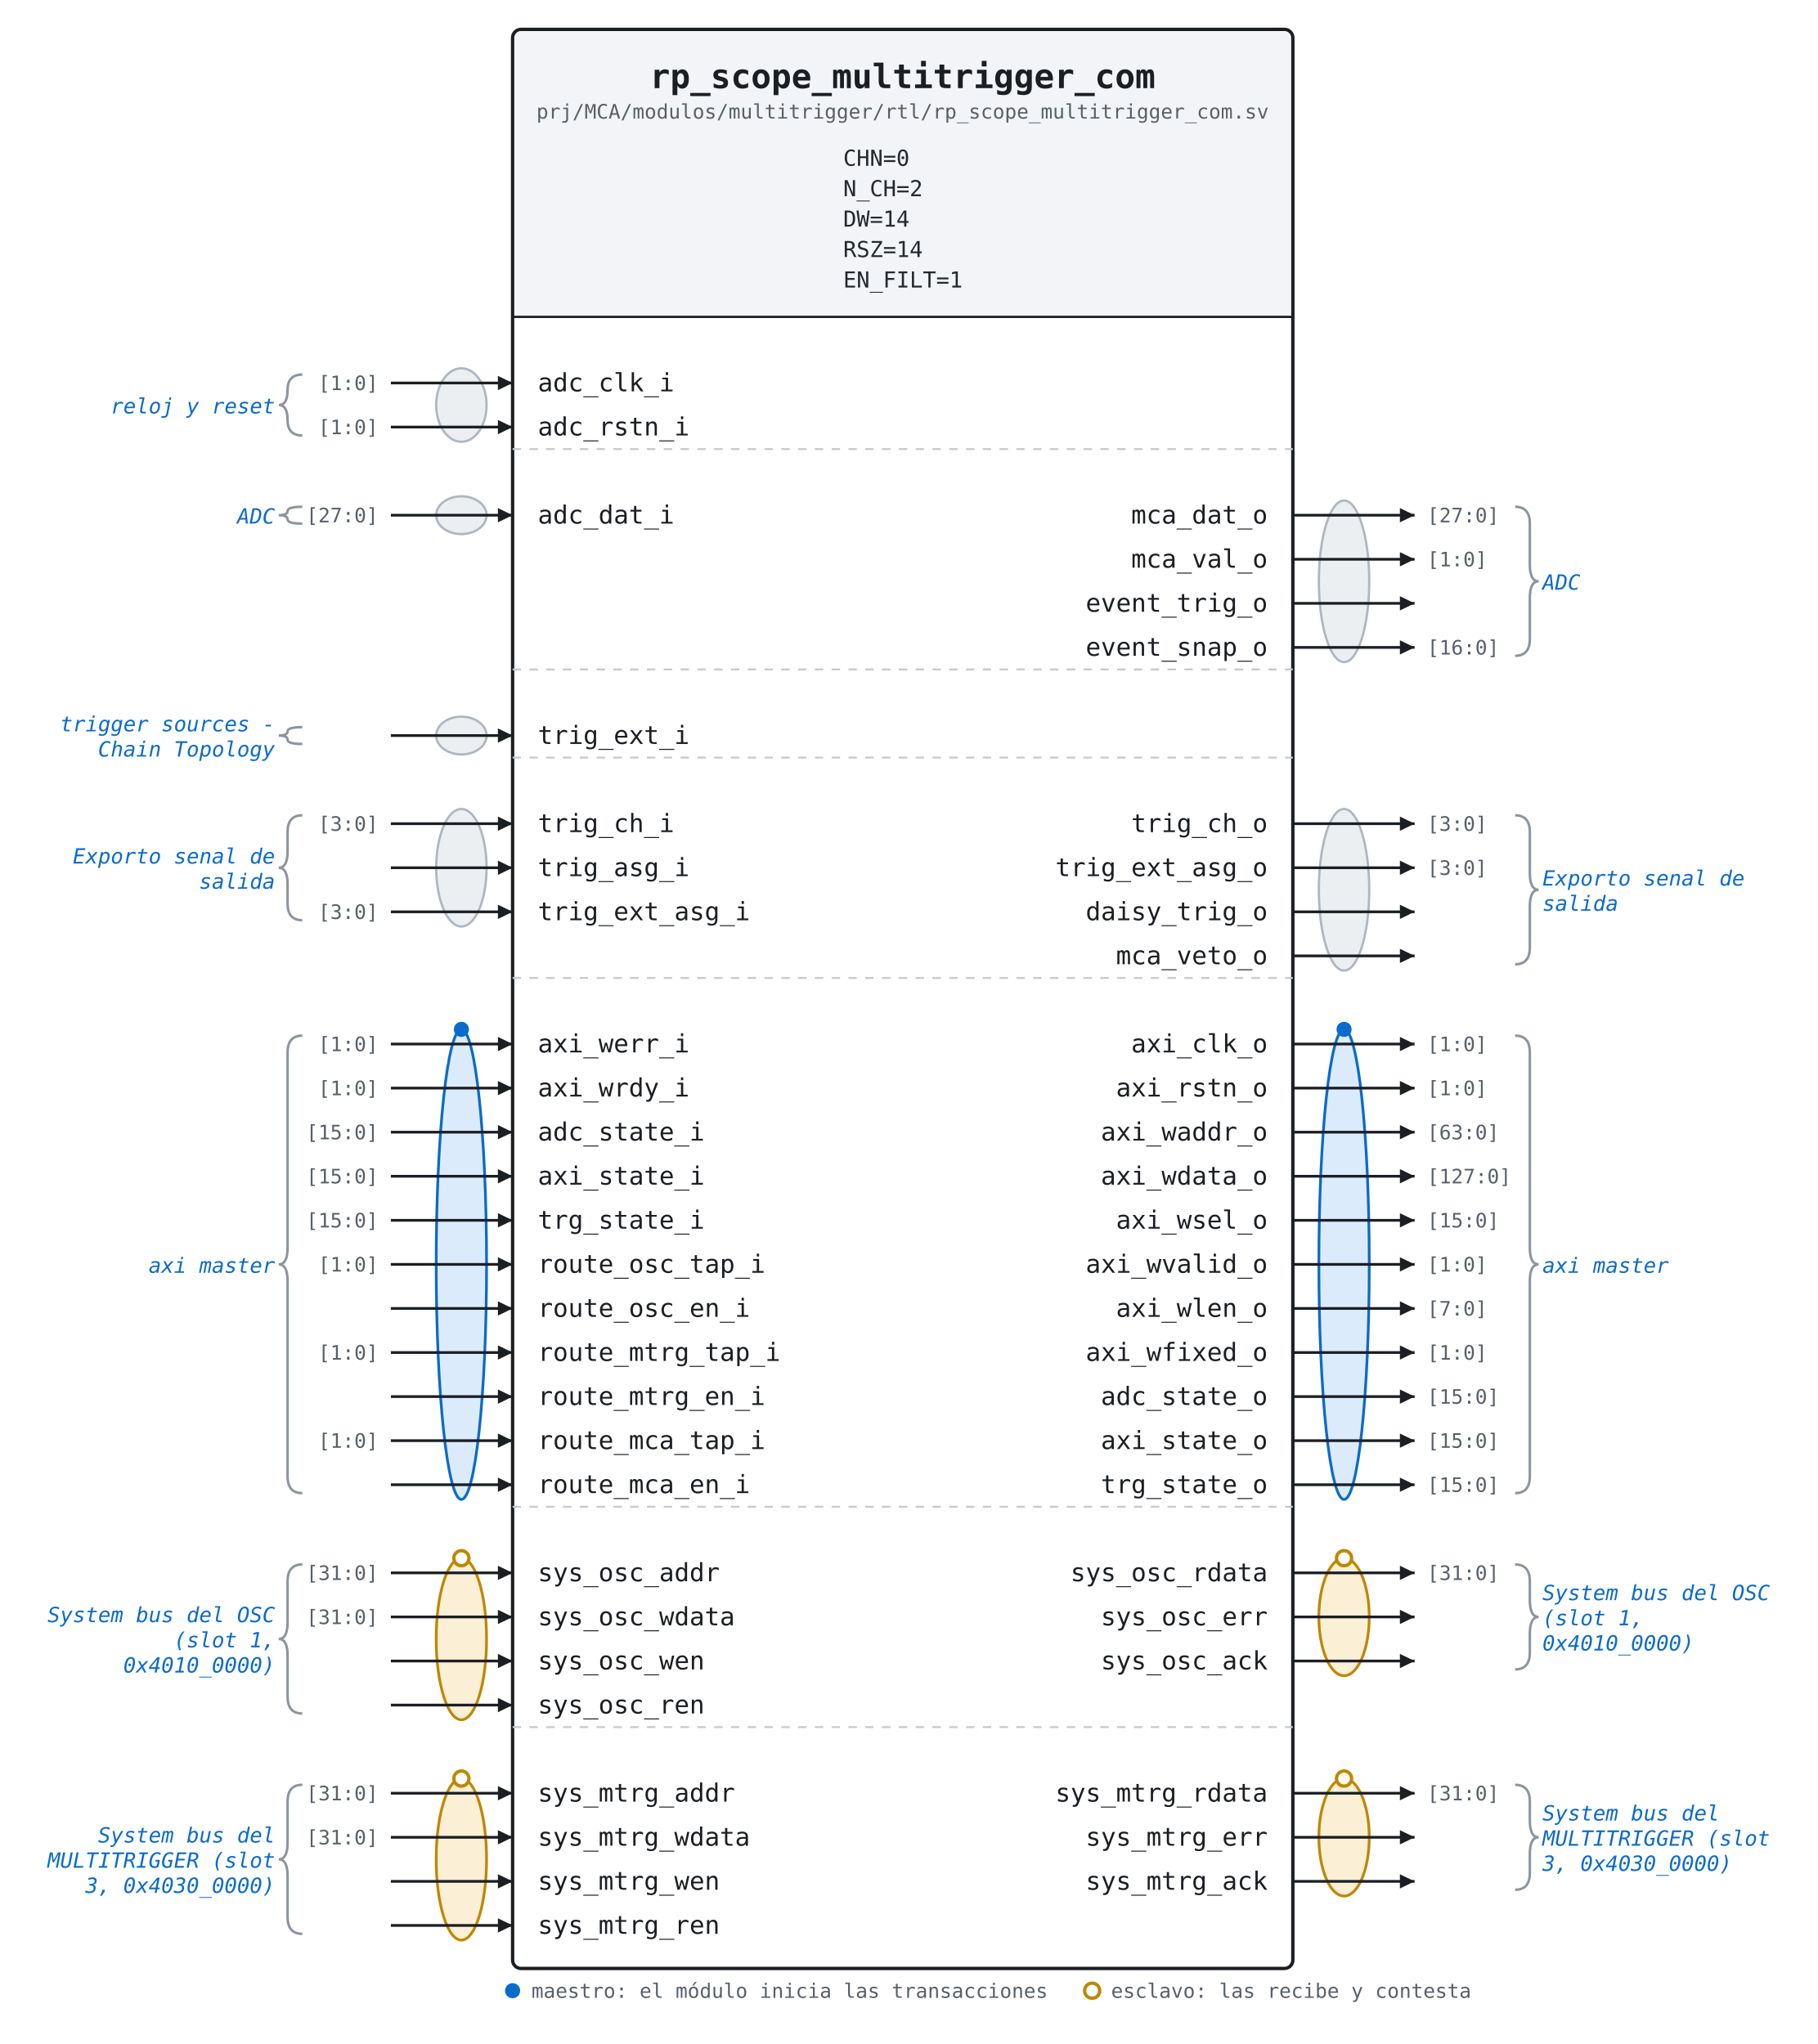
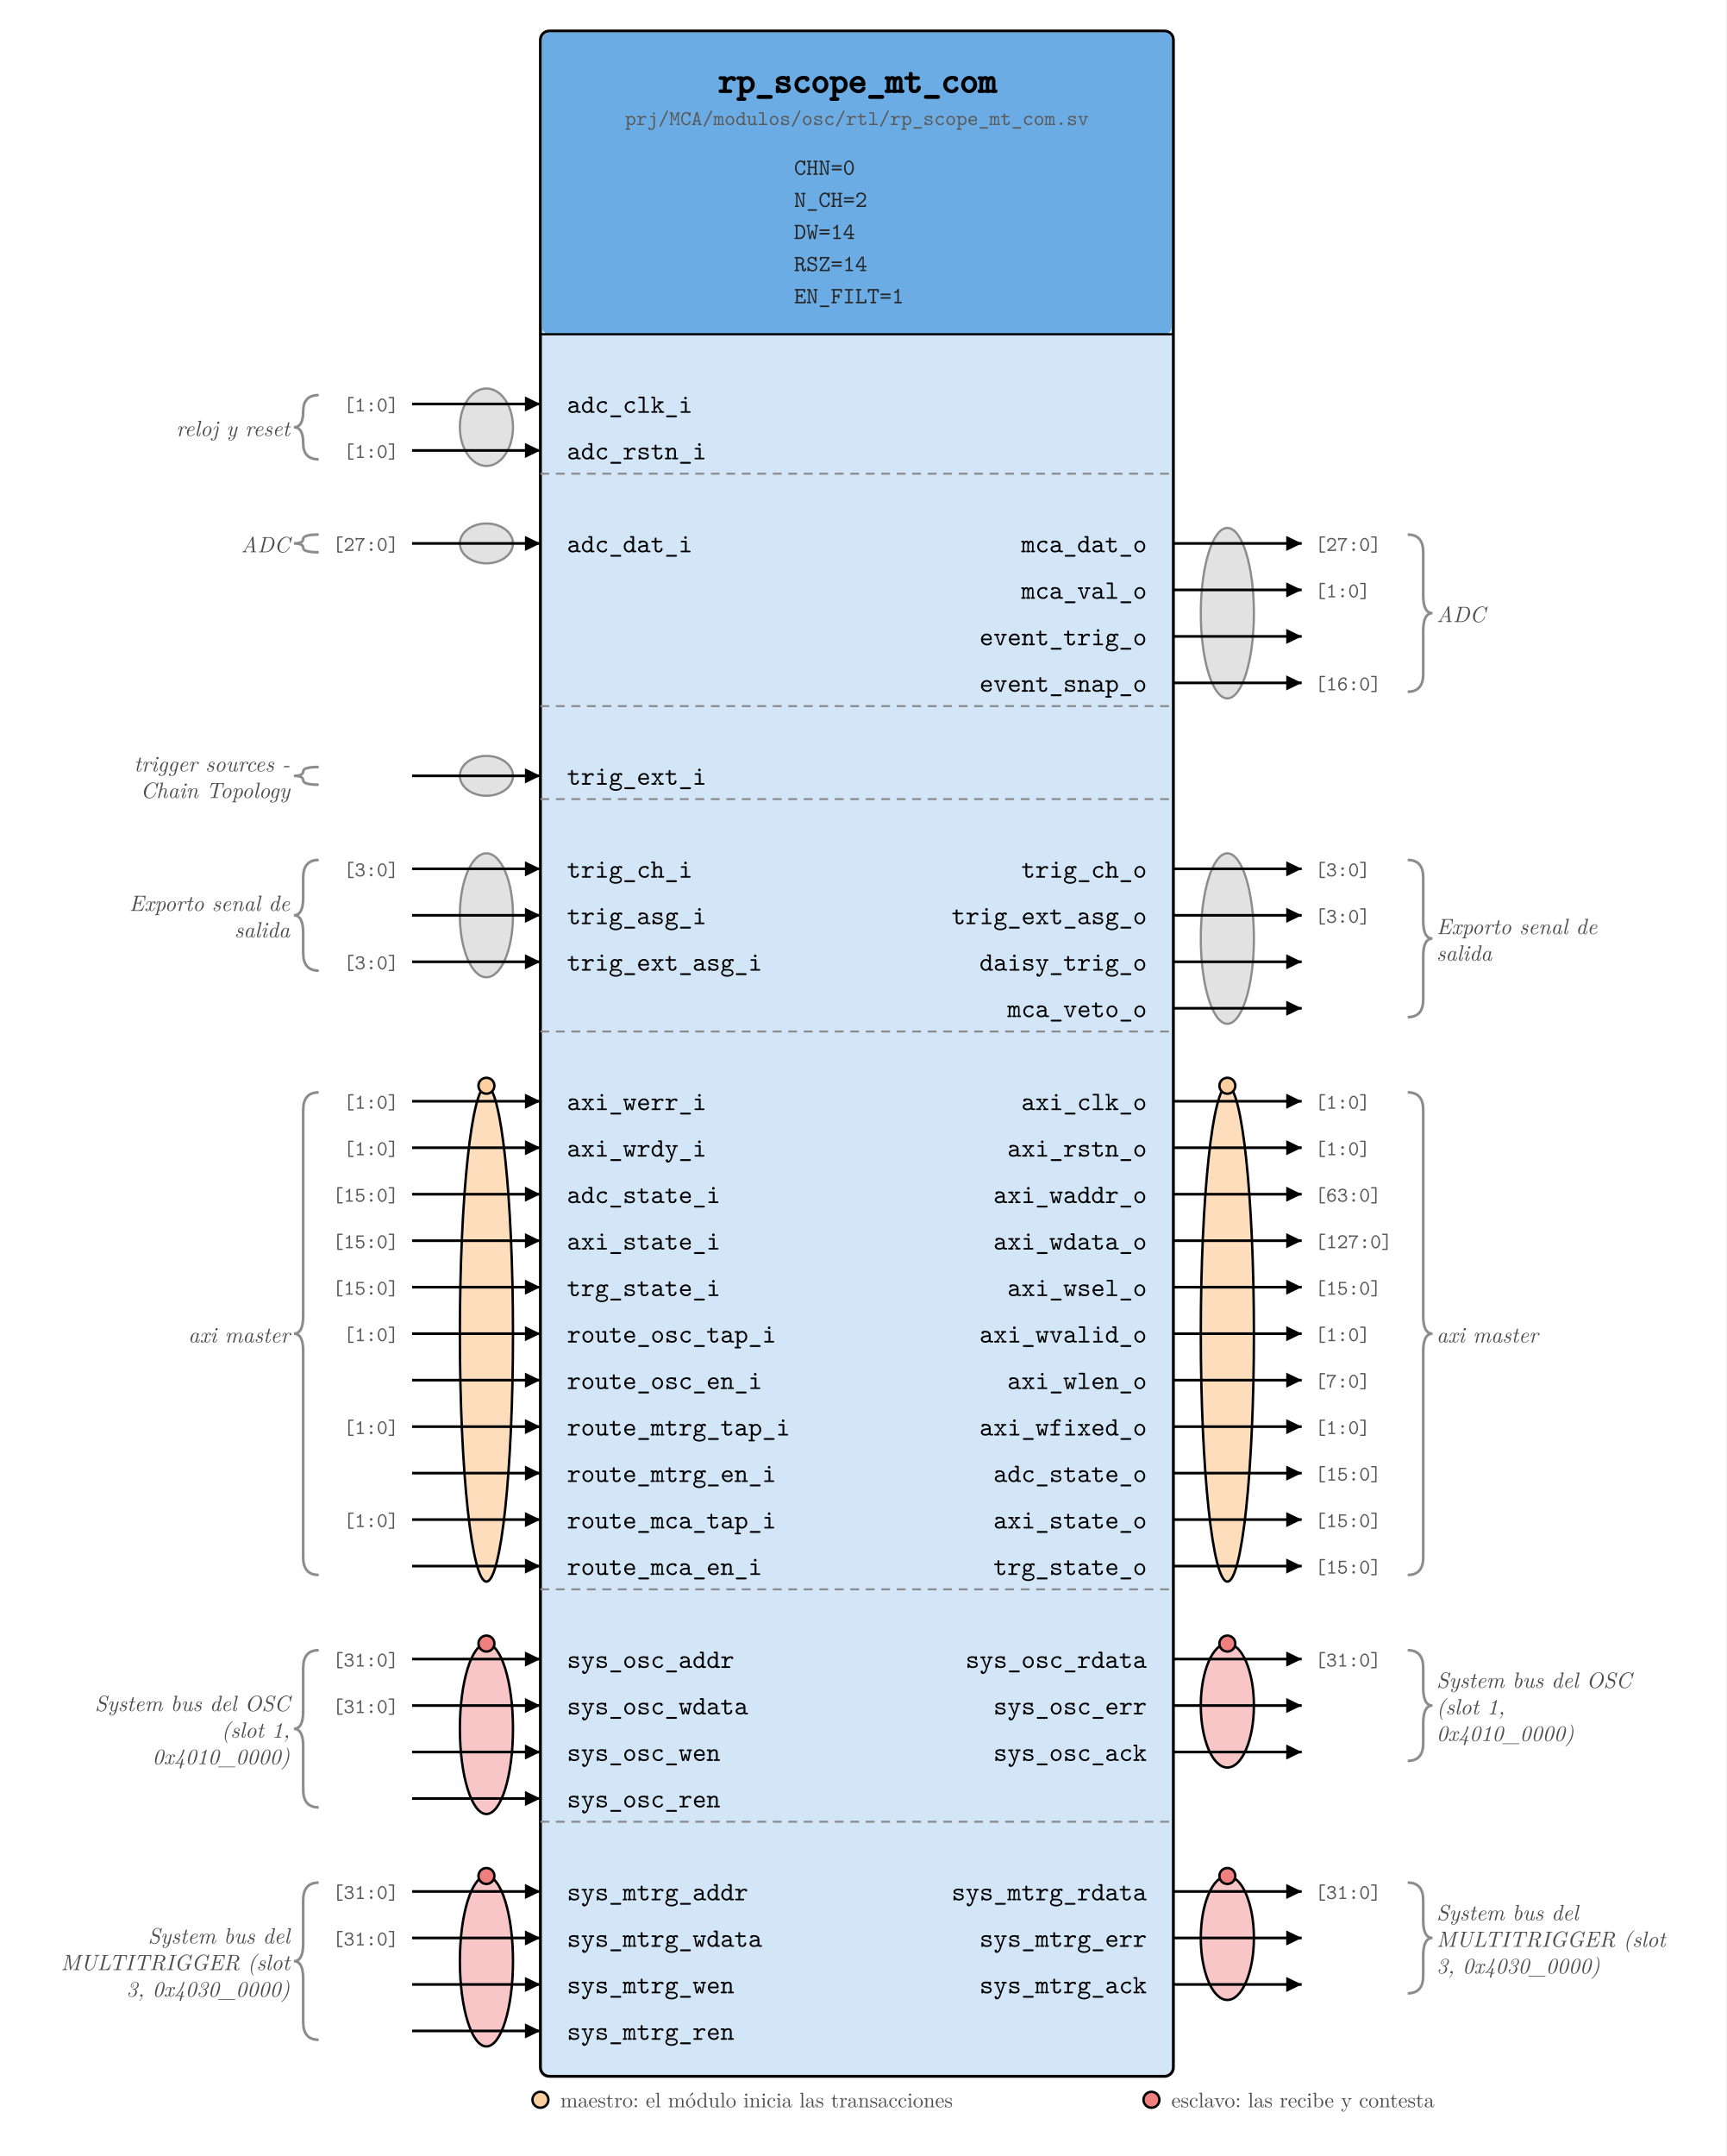
- <svg xmlns="http://www.w3.org/2000/svg" width="866" height="974" viewBox="0 0 866 974" font-family="ui-monospace,SFMono-Regular,Menlo,Consolas,monospace">
+ <svg xmlns="http://www.w3.org/2000/svg" width="780" height="974" viewBox="0 0 780 974" font-family="&quot;Latin Modern Mono&quot;,&quot;CMU Typewriter Text&quot;,ui-monospace,SFMono-Regular,Menlo,Consolas,monospace">
  <style>
-   .bg{fill:#ffffff}            .box{fill:#ffffff;stroke:#1b1f24;stroke-width:1.6}
-   .hdr{fill:#f2f4f7;stroke:none}
-   .rule{stroke:#1b1f24;stroke-width:1.1}
-   .sep{stroke:#c3cad1;stroke-width:0.9;stroke-dasharray:4 4}
-   .pin{stroke:#1b1f24;stroke-width:1.3;fill:none}
-   .arr{fill:#1b1f24;stroke:none}
-   .nm{fill:#1b1f24}            .wd{fill:#57606a}
-   .gp{fill:#0b6bcb;font-style:italic}
-   .ti{fill:#1b1f24;font-weight:700} .sb{fill:#57606a} .pr{fill:#24292f}
+   .bg{fill:#ffffff}            .box{stroke:#000000;stroke-width:1.3}
+   .hdr{stroke:none}
+   .rule{stroke:#000000;stroke-width:1.0}
+   .sep{stroke:#8c8c8c;stroke-width:0.9;stroke-dasharray:4 3}
+   .pin{stroke:#000000;stroke-width:1.2;fill:none}
+   .arr{fill:#000000;stroke:none}
+   .nm{fill:#000000}            .wd{fill:#595959}
+   .gp{fill:#4d4d4d;font-style:italic;font-family:"Latin Modern Roman","CMU Serif","Computer Modern Serif",Georgia,serif}
+   .ti{fill:#000000;font-weight:700} .sb{fill:#595959} .pr{fill:#262626}
+   .lg{fill:#4d4d4d;font-family:"Latin Modern Roman","CMU Serif","Computer Modern Serif",Georgia,serif}
  /* Tintes planos y no fill-opacity: hay renderers de SVG a PNG que ignoran la
     opacidad y dejan la elipse maciza, tapando los cables que abarca. */
-   .brc{fill:none;stroke:#8c959f;stroke-width:1.2}
-   .bus {fill:#eceff2;stroke:#aeb7c0;stroke-width:1.1}
-   .busm{fill:#dcebfb;stroke:#0b6bcb;stroke-width:1.3}
-   .buss{fill:#fbefd6;stroke:#bf8700;stroke-width:1.3}
-   .dotm{fill:#0b6bcb;stroke:none}
-   .dots{fill:#ffffff;stroke:#bf8700;stroke-width:1.6}
-   @media (prefers-color-scheme: dark){
-     .bg{fill:#0d1117}          .box{fill:#0d1117;stroke:#c9d1d9}
-     .hdr{fill:#161b22}         .rule{stroke:#c9d1d9}
-     .sep{stroke:#30363d}       .pin{stroke:#c9d1d9}
-     .arr{fill:#c9d1d9}         .nm{fill:#e6edf3} .wd{fill:#8b949e}
-     .gp{fill:#58a6ff}          .ti{fill:#e6edf3} .sb{fill:#8b949e} .pr{fill:#c9d1d9}
-     .brc{stroke:#6e7681}
-     .bus {fill:#21262d;stroke:#6e7681}
-     .busm{fill:#10243e;stroke:#58a6ff}
-     .buss{fill:#2b2008;stroke:#d29922}
-     .dotm{fill:#58a6ff}        .dots{fill:#0d1117;stroke:#d29922}
-   }
+   .brc{fill:none;stroke:#8c8c8c;stroke-width:1.2}
+   .bus {fill:#e2e2e2;stroke:#8c8c8c;stroke-width:1.0}
+   .busm{fill:#fdddbc;stroke:#000000;stroke-width:1.1}
+   .buss{fill:#f8c6c6;stroke:#000000;stroke-width:1.1}
+   .dotm{fill:#fccea0;stroke:#000000;stroke-width:1.1}
+   .dots{fill:#f08080;stroke:#000000;stroke-width:1.1}
</style>
-   <rect class="bg" x="0" y="0" width="866" height="974" />
-   <rect class="box" x="244.2" y="14.0" width="371.7" height="924.0" rx="4" />
-   <rect class="hdr" x="245.2" y="15.0" width="369.7" height="136.0" rx="3" />
-   <text class="ti" x="430.0" y="42.0" font-size="16" text-anchor="middle">rp_scope_multitrigger_com</text>
-   <text class="sb" x="430.0" y="56.5" font-size="9.5" text-anchor="middle">prj/MCA/modulos/multitrigger/rtl/rp_scope_multitrigger_com.sv</text>
-   <text class="pr" x="401.7" y="79.0" font-size="10.5">CHN=0</text>
-   <text class="pr" x="401.7" y="93.5" font-size="10.5">N_CH=2</text>
-   <text class="pr" x="401.7" y="108.0" font-size="10.5">DW=14</text>
-   <text class="pr" x="401.7" y="122.5" font-size="10.5">RSZ=14</text>
-   <text class="pr" x="401.7" y="137.0" font-size="10.5">EN_FILT=1</text>
-   <line class="rule" x1="244.2" y1="151.0" x2="615.9" y2="151.0" />
+   <rect class="bg" x="0" y="0" width="780" height="974" />
+   <rect class="box" x="244.2" y="14.0" width="286.0" height="924.0" rx="4" fill="#d3e6f7" />
+   <rect class="hdr" x="244.9" y="14.7" width="284.6" height="136.3" rx="3.5" fill="#6cace4" />
+   <text class="ti" x="387.2" y="42.0" font-size="16" text-anchor="middle">rp_scope_mt_com</text>
+   <text class="sb" x="387.2" y="56.5" font-size="9.5" text-anchor="middle">prj/MCA/modulos/osc/rtl/rp_scope_mt_com.sv</text>
+   <text class="pr" x="358.8" y="79.0" font-size="10.5">CHN=0</text>
+   <text class="pr" x="358.8" y="93.5" font-size="10.5">N_CH=2</text>
+   <text class="pr" x="358.8" y="108.0" font-size="10.5">DW=14</text>
+   <text class="pr" x="358.8" y="122.5" font-size="10.5">RSZ=14</text>
+   <text class="pr" x="358.8" y="137.0" font-size="10.5">EN_FILT=1</text>
+   <line class="rule" x1="244.2" y1="151.0" x2="530.2" y2="151.0" />
  <ellipse class="bus" cx="219.8" cy="193.0" rx="12.0" ry="17.5" />
  <path class="brc" d="M144.0,178.5 Q137.0,178.5 137.0,185.8 L137.0,185.8 Q137.0,193.0 132.8,193.0 Q137.0,193.0 137.0,200.2 L137.0,200.2 Q137.0,207.5 144.0,207.5" />
  <text class="gp" x="131.0" y="197.0" font-size="10" text-anchor="end">reloj y reset</text>
  <line class="pin" x1="186.2" y1="182.5" x2="244.2" y2="182.5" />
  <path class="arr" d="M237.2,179.1 L244.2,182.5 L237.2,185.9 Z" />
  <text class="wd" x="180.2" y="185.9" font-size="9.5" text-anchor="end">[1:0]</text>
  <text class="nm" x="256.2" y="186.5" font-size="12">adc_clk_i</text>
  <line class="pin" x1="186.2" y1="203.5" x2="244.2" y2="203.5" />
  <path class="arr" d="M237.2,200.1 L244.2,203.5 L237.2,206.9 Z" />
  <text class="wd" x="180.2" y="206.9" font-size="9.5" text-anchor="end">[1:0]</text>
  <text class="nm" x="256.2" y="207.5" font-size="12">adc_rstn_i</text>
-   <line class="sep" x1="244.2" y1="214.0" x2="615.9" y2="214.0" />
+   <line class="sep" x1="244.2" y1="214.0" x2="530.2" y2="214.0" />
  <ellipse class="bus" cx="219.8" cy="245.5" rx="12.0" ry="9.0" />
  <path class="brc" d="M144.0,241.5 Q137.0,241.5 137.0,243.5 L137.0,243.5 Q137.0,245.5 132.8,245.5 Q137.0,245.5 137.0,247.5 L137.0,247.5 Q137.0,249.5 144.0,249.5" />
  <text class="gp" x="131.0" y="249.5" font-size="10" text-anchor="end">ADC</text>
-   <ellipse class="bus" cx="640.3" cy="277.0" rx="12.0" ry="38.5" />
-   <path class="brc" d="M721.8,241.5 Q728.8,241.5 728.8,249.5 L728.8,269.0 Q728.8,277.0 733.0,277.0 Q728.8,277.0 728.8,285.0 L728.8,304.5 Q728.8,312.5 721.8,312.5" />
-   <text class="gp" x="734.8" y="281.0" font-size="10" text-anchor="start">ADC</text>
+   <ellipse class="bus" cx="554.6" cy="277.0" rx="12.0" ry="38.5" />
+   <path class="brc" d="M636.1,241.5 Q643.1,241.5 643.1,249.5 L643.1,269.0 Q643.1,277.0 647.3,277.0 Q643.1,277.0 643.1,285.0 L643.1,304.5 Q643.1,312.5 636.1,312.5" />
+   <text class="gp" x="649.1" y="281.0" font-size="10" text-anchor="start">ADC</text>
  <line class="pin" x1="186.2" y1="245.5" x2="244.2" y2="245.5" />
  <path class="arr" d="M237.2,242.1 L244.2,245.5 L237.2,248.9 Z" />
  <text class="wd" x="180.2" y="248.9" font-size="9.5" text-anchor="end">[27:0]</text>
  <text class="nm" x="256.2" y="249.5" font-size="12">adc_dat_i</text>
-   <line class="pin" x1="615.9" y1="245.5" x2="673.9" y2="245.5" />
-   <path class="arr" d="M666.9,242.1 L673.9,245.5 L666.9,248.9 Z" />
-   <text class="wd" x="679.9" y="248.9" font-size="9.5">[27:0]</text>
-   <text class="nm" x="603.9" y="249.5" font-size="12" text-anchor="end">mca_dat_o</text>
-   <line class="pin" x1="615.9" y1="266.5" x2="673.9" y2="266.5" />
-   <path class="arr" d="M666.9,263.1 L673.9,266.5 L666.9,269.9 Z" />
-   <text class="wd" x="679.9" y="269.9" font-size="9.5">[1:0]</text>
-   <text class="nm" x="603.9" y="270.5" font-size="12" text-anchor="end">mca_val_o</text>
-   <line class="pin" x1="615.9" y1="287.5" x2="673.9" y2="287.5" />
-   <path class="arr" d="M666.9,284.1 L673.9,287.5 L666.9,290.9 Z" />
-   <text class="nm" x="603.9" y="291.5" font-size="12" text-anchor="end">event_trig_o</text>
-   <line class="pin" x1="615.9" y1="308.5" x2="673.9" y2="308.5" />
-   <path class="arr" d="M666.9,305.1 L673.9,308.5 L666.9,311.9 Z" />
-   <text class="wd" x="679.9" y="311.9" font-size="9.5">[16:0]</text>
-   <text class="nm" x="603.9" y="312.5" font-size="12" text-anchor="end">event_snap_o</text>
-   <line class="sep" x1="244.2" y1="319.0" x2="615.9" y2="319.0" />
+   <line class="pin" x1="530.2" y1="245.5" x2="588.2" y2="245.5" />
+   <path class="arr" d="M581.2,242.1 L588.2,245.5 L581.2,248.9 Z" />
+   <text class="wd" x="594.2" y="248.9" font-size="9.5">[27:0]</text>
+   <text class="nm" x="518.2" y="249.5" font-size="12" text-anchor="end">mca_dat_o</text>
+   <line class="pin" x1="530.2" y1="266.5" x2="588.2" y2="266.5" />
+   <path class="arr" d="M581.2,263.1 L588.2,266.5 L581.2,269.9 Z" />
+   <text class="wd" x="594.2" y="269.9" font-size="9.5">[1:0]</text>
+   <text class="nm" x="518.2" y="270.5" font-size="12" text-anchor="end">mca_val_o</text>
+   <line class="pin" x1="530.2" y1="287.5" x2="588.2" y2="287.5" />
+   <path class="arr" d="M581.2,284.1 L588.2,287.5 L581.2,290.9 Z" />
+   <text class="nm" x="518.2" y="291.5" font-size="12" text-anchor="end">event_trig_o</text>
+   <line class="pin" x1="530.2" y1="308.5" x2="588.2" y2="308.5" />
+   <path class="arr" d="M581.2,305.1 L588.2,308.5 L581.2,311.9 Z" />
+   <text class="wd" x="594.2" y="311.9" font-size="9.5">[16:0]</text>
+   <text class="nm" x="518.2" y="312.5" font-size="12" text-anchor="end">event_snap_o</text>
+   <line class="sep" x1="244.2" y1="319.0" x2="530.2" y2="319.0" />
  <ellipse class="bus" cx="219.8" cy="350.5" rx="12.0" ry="9.0" />
  <path class="brc" d="M144.0,346.5 Q137.0,346.5 137.0,348.5 L137.0,348.5 Q137.0,350.5 132.8,350.5 Q137.0,350.5 137.0,352.5 L137.0,352.5 Q137.0,354.5 144.0,354.5" />
  <text class="gp" x="131.0" y="348.5" font-size="10" text-anchor="end">trigger sources -</text>
  <text class="gp" x="131.0" y="360.5" font-size="10" text-anchor="end">Chain Topology</text>
  <line class="pin" x1="186.2" y1="350.5" x2="244.2" y2="350.5" />
  <path class="arr" d="M237.2,347.1 L244.2,350.5 L237.2,353.9 Z" />
  <text class="nm" x="256.2" y="354.5" font-size="12">trig_ext_i</text>
-   <line class="sep" x1="244.2" y1="361.0" x2="615.9" y2="361.0" />
+   <line class="sep" x1="244.2" y1="361.0" x2="530.2" y2="361.0" />
  <ellipse class="bus" cx="219.8" cy="413.5" rx="12.0" ry="28.0" />
  <path class="brc" d="M144.0,388.5 Q137.0,388.5 137.0,396.5 L137.0,405.5 Q137.0,413.5 132.8,413.5 Q137.0,413.5 137.0,421.5 L137.0,430.5 Q137.0,438.5 144.0,438.5" />
  <text class="gp" x="131.0" y="411.5" font-size="10" text-anchor="end">Exporto senal de</text>
  <text class="gp" x="131.0" y="423.5" font-size="10" text-anchor="end">salida</text>
-   <ellipse class="bus" cx="640.3" cy="424.0" rx="12.0" ry="38.5" />
-   <path class="brc" d="M721.8,388.5 Q728.8,388.5 728.8,396.5 L728.8,416.0 Q728.8,424.0 733.0,424.0 Q728.8,424.0 728.8,432.0 L728.8,451.5 Q728.8,459.5 721.8,459.5" />
-   <text class="gp" x="734.8" y="422.0" font-size="10" text-anchor="start">Exporto senal de</text>
-   <text class="gp" x="734.8" y="434.0" font-size="10" text-anchor="start">salida</text>
+   <ellipse class="bus" cx="554.6" cy="424.0" rx="12.0" ry="38.5" />
+   <path class="brc" d="M636.1,388.5 Q643.1,388.5 643.1,396.5 L643.1,416.0 Q643.1,424.0 647.3,424.0 Q643.1,424.0 643.1,432.0 L643.1,451.5 Q643.1,459.5 636.1,459.5" />
+   <text class="gp" x="649.1" y="422.0" font-size="10" text-anchor="start">Exporto senal de</text>
+   <text class="gp" x="649.1" y="434.0" font-size="10" text-anchor="start">salida</text>
  <line class="pin" x1="186.2" y1="392.5" x2="244.2" y2="392.5" />
  <path class="arr" d="M237.2,389.1 L244.2,392.5 L237.2,395.9 Z" />
  <text class="wd" x="180.2" y="395.9" font-size="9.5" text-anchor="end">[3:0]</text>
  <text class="nm" x="256.2" y="396.5" font-size="12">trig_ch_i</text>
  <line class="pin" x1="186.2" y1="413.5" x2="244.2" y2="413.5" />
  <path class="arr" d="M237.2,410.1 L244.2,413.5 L237.2,416.9 Z" />
  <text class="nm" x="256.2" y="417.5" font-size="12">trig_asg_i</text>
  <line class="pin" x1="186.2" y1="434.5" x2="244.2" y2="434.5" />
  <path class="arr" d="M237.2,431.1 L244.2,434.5 L237.2,437.9 Z" />
  <text class="wd" x="180.2" y="437.9" font-size="9.5" text-anchor="end">[3:0]</text>
  <text class="nm" x="256.2" y="438.5" font-size="12">trig_ext_asg_i</text>
-   <line class="pin" x1="615.9" y1="392.5" x2="673.9" y2="392.5" />
-   <path class="arr" d="M666.9,389.1 L673.9,392.5 L666.9,395.9 Z" />
-   <text class="wd" x="679.9" y="395.9" font-size="9.5">[3:0]</text>
-   <text class="nm" x="603.9" y="396.5" font-size="12" text-anchor="end">trig_ch_o</text>
-   <line class="pin" x1="615.9" y1="413.5" x2="673.9" y2="413.5" />
-   <path class="arr" d="M666.9,410.1 L673.9,413.5 L666.9,416.9 Z" />
-   <text class="wd" x="679.9" y="416.9" font-size="9.5">[3:0]</text>
-   <text class="nm" x="603.9" y="417.5" font-size="12" text-anchor="end">trig_ext_asg_o</text>
-   <line class="pin" x1="615.9" y1="434.5" x2="673.9" y2="434.5" />
-   <path class="arr" d="M666.9,431.1 L673.9,434.5 L666.9,437.9 Z" />
-   <text class="nm" x="603.9" y="438.5" font-size="12" text-anchor="end">daisy_trig_o</text>
-   <line class="pin" x1="615.9" y1="455.5" x2="673.9" y2="455.5" />
-   <path class="arr" d="M666.9,452.1 L673.9,455.5 L666.9,458.9 Z" />
-   <text class="nm" x="603.9" y="459.5" font-size="12" text-anchor="end">mca_veto_o</text>
-   <line class="sep" x1="244.2" y1="466.0" x2="615.9" y2="466.0" />
+   <line class="pin" x1="530.2" y1="392.5" x2="588.2" y2="392.5" />
+   <path class="arr" d="M581.2,389.1 L588.2,392.5 L581.2,395.9 Z" />
+   <text class="wd" x="594.2" y="395.9" font-size="9.5">[3:0]</text>
+   <text class="nm" x="518.2" y="396.5" font-size="12" text-anchor="end">trig_ch_o</text>
+   <line class="pin" x1="530.2" y1="413.5" x2="588.2" y2="413.5" />
+   <path class="arr" d="M581.2,410.1 L588.2,413.5 L581.2,416.9 Z" />
+   <text class="wd" x="594.2" y="416.9" font-size="9.5">[3:0]</text>
+   <text class="nm" x="518.2" y="417.5" font-size="12" text-anchor="end">trig_ext_asg_o</text>
+   <line class="pin" x1="530.2" y1="434.5" x2="588.2" y2="434.5" />
+   <path class="arr" d="M581.2,431.1 L588.2,434.5 L581.2,437.9 Z" />
+   <text class="nm" x="518.2" y="438.5" font-size="12" text-anchor="end">daisy_trig_o</text>
+   <line class="pin" x1="530.2" y1="455.5" x2="588.2" y2="455.5" />
+   <path class="arr" d="M581.2,452.1 L588.2,455.5 L581.2,458.9 Z" />
+   <text class="nm" x="518.2" y="459.5" font-size="12" text-anchor="end">mca_veto_o</text>
+   <line class="sep" x1="244.2" y1="466.0" x2="530.2" y2="466.0" />
  <ellipse class="busm" cx="219.8" cy="602.5" rx="12.0" ry="112.0" />
  <circle class="dotm" cx="219.8" cy="490.5" r="3.6" />
  <path class="brc" d="M144.0,493.5 Q137.0,493.5 137.0,501.5 L137.0,594.5 Q137.0,602.5 132.8,602.5 Q137.0,602.5 137.0,610.5 L137.0,703.5 Q137.0,711.5 144.0,711.5" />
  <text class="gp" x="131.0" y="606.5" font-size="10" text-anchor="end">axi master</text>
-   <ellipse class="busm" cx="640.3" cy="602.5" rx="12.0" ry="112.0" />
-   <circle class="dotm" cx="640.3" cy="490.5" r="3.6" />
-   <path class="brc" d="M721.8,493.5 Q728.8,493.5 728.8,501.5 L728.8,594.5 Q728.8,602.5 733.0,602.5 Q728.8,602.5 728.8,610.5 L728.8,703.5 Q728.8,711.5 721.8,711.5" />
-   <text class="gp" x="734.8" y="606.5" font-size="10" text-anchor="start">axi master</text>
+   <ellipse class="busm" cx="554.6" cy="602.5" rx="12.0" ry="112.0" />
+   <circle class="dotm" cx="554.6" cy="490.5" r="3.6" />
+   <path class="brc" d="M636.1,493.5 Q643.1,493.5 643.1,501.5 L643.1,594.5 Q643.1,602.5 647.3,602.5 Q643.1,602.5 643.1,610.5 L643.1,703.5 Q643.1,711.5 636.1,711.5" />
+   <text class="gp" x="649.1" y="606.5" font-size="10" text-anchor="start">axi master</text>
  <line class="pin" x1="186.2" y1="497.5" x2="244.2" y2="497.5" />
  <path class="arr" d="M237.2,494.1 L244.2,497.5 L237.2,500.9 Z" />
  <text class="wd" x="180.2" y="500.9" font-size="9.5" text-anchor="end">[1:0]</text>
  <text class="nm" x="256.2" y="501.5" font-size="12">axi_werr_i</text>
  <line class="pin" x1="186.2" y1="518.5" x2="244.2" y2="518.5" />
  <path class="arr" d="M237.2,515.1 L244.2,518.5 L237.2,521.9 Z" />
  <text class="wd" x="180.2" y="521.9" font-size="9.5" text-anchor="end">[1:0]</text>
  <text class="nm" x="256.2" y="522.5" font-size="12">axi_wrdy_i</text>
  <line class="pin" x1="186.2" y1="539.5" x2="244.2" y2="539.5" />
  <path class="arr" d="M237.2,536.1 L244.2,539.5 L237.2,542.9 Z" />
  <text class="wd" x="180.2" y="542.9" font-size="9.5" text-anchor="end">[15:0]</text>
  <text class="nm" x="256.2" y="543.5" font-size="12">adc_state_i</text>
  <line class="pin" x1="186.2" y1="560.5" x2="244.2" y2="560.5" />
  <path class="arr" d="M237.2,557.1 L244.2,560.5 L237.2,563.9 Z" />
  <text class="wd" x="180.2" y="563.9" font-size="9.5" text-anchor="end">[15:0]</text>
  <text class="nm" x="256.2" y="564.5" font-size="12">axi_state_i</text>
  <line class="pin" x1="186.2" y1="581.5" x2="244.2" y2="581.5" />
  <path class="arr" d="M237.2,578.1 L244.2,581.5 L237.2,584.9 Z" />
  <text class="wd" x="180.2" y="584.9" font-size="9.5" text-anchor="end">[15:0]</text>
  <text class="nm" x="256.2" y="585.5" font-size="12">trg_state_i</text>
  <line class="pin" x1="186.2" y1="602.5" x2="244.2" y2="602.5" />
  <path class="arr" d="M237.2,599.1 L244.2,602.5 L237.2,605.9 Z" />
  <text class="wd" x="180.2" y="605.9" font-size="9.5" text-anchor="end">[1:0]</text>
  <text class="nm" x="256.2" y="606.5" font-size="12">route_osc_tap_i</text>
  <line class="pin" x1="186.2" y1="623.5" x2="244.2" y2="623.5" />
  <path class="arr" d="M237.2,620.1 L244.2,623.5 L237.2,626.9 Z" />
  <text class="nm" x="256.2" y="627.5" font-size="12">route_osc_en_i</text>
  <line class="pin" x1="186.2" y1="644.5" x2="244.2" y2="644.5" />
  <path class="arr" d="M237.2,641.1 L244.2,644.5 L237.2,647.9 Z" />
  <text class="wd" x="180.2" y="647.9" font-size="9.5" text-anchor="end">[1:0]</text>
  <text class="nm" x="256.2" y="648.5" font-size="12">route_mtrg_tap_i</text>
  <line class="pin" x1="186.2" y1="665.5" x2="244.2" y2="665.5" />
  <path class="arr" d="M237.2,662.1 L244.2,665.5 L237.2,668.9 Z" />
  <text class="nm" x="256.2" y="669.5" font-size="12">route_mtrg_en_i</text>
  <line class="pin" x1="186.2" y1="686.5" x2="244.2" y2="686.5" />
  <path class="arr" d="M237.2,683.1 L244.2,686.5 L237.2,689.9 Z" />
  <text class="wd" x="180.2" y="689.9" font-size="9.5" text-anchor="end">[1:0]</text>
  <text class="nm" x="256.2" y="690.5" font-size="12">route_mca_tap_i</text>
  <line class="pin" x1="186.2" y1="707.5" x2="244.2" y2="707.5" />
  <path class="arr" d="M237.2,704.1 L244.2,707.5 L237.2,710.9 Z" />
  <text class="nm" x="256.2" y="711.5" font-size="12">route_mca_en_i</text>
-   <line class="pin" x1="615.9" y1="497.5" x2="673.9" y2="497.5" />
-   <path class="arr" d="M666.9,494.1 L673.9,497.5 L666.9,500.9 Z" />
-   <text class="wd" x="679.9" y="500.9" font-size="9.5">[1:0]</text>
-   <text class="nm" x="603.9" y="501.5" font-size="12" text-anchor="end">axi_clk_o</text>
-   <line class="pin" x1="615.9" y1="518.5" x2="673.9" y2="518.5" />
-   <path class="arr" d="M666.9,515.1 L673.9,518.5 L666.9,521.9 Z" />
-   <text class="wd" x="679.9" y="521.9" font-size="9.5">[1:0]</text>
-   <text class="nm" x="603.9" y="522.5" font-size="12" text-anchor="end">axi_rstn_o</text>
-   <line class="pin" x1="615.9" y1="539.5" x2="673.9" y2="539.5" />
-   <path class="arr" d="M666.9,536.1 L673.9,539.5 L666.9,542.9 Z" />
-   <text class="wd" x="679.9" y="542.9" font-size="9.5">[63:0]</text>
-   <text class="nm" x="603.9" y="543.5" font-size="12" text-anchor="end">axi_waddr_o</text>
-   <line class="pin" x1="615.9" y1="560.5" x2="673.9" y2="560.5" />
-   <path class="arr" d="M666.9,557.1 L673.9,560.5 L666.9,563.9 Z" />
-   <text class="wd" x="679.9" y="563.9" font-size="9.5">[127:0]</text>
-   <text class="nm" x="603.9" y="564.5" font-size="12" text-anchor="end">axi_wdata_o</text>
-   <line class="pin" x1="615.9" y1="581.5" x2="673.9" y2="581.5" />
-   <path class="arr" d="M666.9,578.1 L673.9,581.5 L666.9,584.9 Z" />
-   <text class="wd" x="679.9" y="584.9" font-size="9.5">[15:0]</text>
-   <text class="nm" x="603.9" y="585.5" font-size="12" text-anchor="end">axi_wsel_o</text>
-   <line class="pin" x1="615.9" y1="602.5" x2="673.9" y2="602.5" />
-   <path class="arr" d="M666.9,599.1 L673.9,602.5 L666.9,605.9 Z" />
-   <text class="wd" x="679.9" y="605.9" font-size="9.5">[1:0]</text>
-   <text class="nm" x="603.9" y="606.5" font-size="12" text-anchor="end">axi_wvalid_o</text>
-   <line class="pin" x1="615.9" y1="623.5" x2="673.9" y2="623.5" />
-   <path class="arr" d="M666.9,620.1 L673.9,623.5 L666.9,626.9 Z" />
-   <text class="wd" x="679.9" y="626.9" font-size="9.5">[7:0]</text>
-   <text class="nm" x="603.9" y="627.5" font-size="12" text-anchor="end">axi_wlen_o</text>
-   <line class="pin" x1="615.9" y1="644.5" x2="673.9" y2="644.5" />
-   <path class="arr" d="M666.9,641.1 L673.9,644.5 L666.9,647.9 Z" />
-   <text class="wd" x="679.9" y="647.9" font-size="9.5">[1:0]</text>
-   <text class="nm" x="603.9" y="648.5" font-size="12" text-anchor="end">axi_wfixed_o</text>
-   <line class="pin" x1="615.9" y1="665.5" x2="673.9" y2="665.5" />
-   <path class="arr" d="M666.9,662.1 L673.9,665.5 L666.9,668.9 Z" />
-   <text class="wd" x="679.9" y="668.9" font-size="9.5">[15:0]</text>
-   <text class="nm" x="603.9" y="669.5" font-size="12" text-anchor="end">adc_state_o</text>
-   <line class="pin" x1="615.9" y1="686.5" x2="673.9" y2="686.5" />
-   <path class="arr" d="M666.9,683.1 L673.9,686.5 L666.9,689.9 Z" />
-   <text class="wd" x="679.9" y="689.9" font-size="9.5">[15:0]</text>
-   <text class="nm" x="603.9" y="690.5" font-size="12" text-anchor="end">axi_state_o</text>
-   <line class="pin" x1="615.9" y1="707.5" x2="673.9" y2="707.5" />
-   <path class="arr" d="M666.9,704.1 L673.9,707.5 L666.9,710.9 Z" />
-   <text class="wd" x="679.9" y="710.9" font-size="9.5">[15:0]</text>
-   <text class="nm" x="603.9" y="711.5" font-size="12" text-anchor="end">trg_state_o</text>
-   <line class="sep" x1="244.2" y1="718.0" x2="615.9" y2="718.0" />
+   <line class="pin" x1="530.2" y1="497.5" x2="588.2" y2="497.5" />
+   <path class="arr" d="M581.2,494.1 L588.2,497.5 L581.2,500.9 Z" />
+   <text class="wd" x="594.2" y="500.9" font-size="9.5">[1:0]</text>
+   <text class="nm" x="518.2" y="501.5" font-size="12" text-anchor="end">axi_clk_o</text>
+   <line class="pin" x1="530.2" y1="518.5" x2="588.2" y2="518.5" />
+   <path class="arr" d="M581.2,515.1 L588.2,518.5 L581.2,521.9 Z" />
+   <text class="wd" x="594.2" y="521.9" font-size="9.5">[1:0]</text>
+   <text class="nm" x="518.2" y="522.5" font-size="12" text-anchor="end">axi_rstn_o</text>
+   <line class="pin" x1="530.2" y1="539.5" x2="588.2" y2="539.5" />
+   <path class="arr" d="M581.2,536.1 L588.2,539.5 L581.2,542.9 Z" />
+   <text class="wd" x="594.2" y="542.9" font-size="9.5">[63:0]</text>
+   <text class="nm" x="518.2" y="543.5" font-size="12" text-anchor="end">axi_waddr_o</text>
+   <line class="pin" x1="530.2" y1="560.5" x2="588.2" y2="560.5" />
+   <path class="arr" d="M581.2,557.1 L588.2,560.5 L581.2,563.9 Z" />
+   <text class="wd" x="594.2" y="563.9" font-size="9.5">[127:0]</text>
+   <text class="nm" x="518.2" y="564.5" font-size="12" text-anchor="end">axi_wdata_o</text>
+   <line class="pin" x1="530.2" y1="581.5" x2="588.2" y2="581.5" />
+   <path class="arr" d="M581.2,578.1 L588.2,581.5 L581.2,584.9 Z" />
+   <text class="wd" x="594.2" y="584.9" font-size="9.5">[15:0]</text>
+   <text class="nm" x="518.2" y="585.5" font-size="12" text-anchor="end">axi_wsel_o</text>
+   <line class="pin" x1="530.2" y1="602.5" x2="588.2" y2="602.5" />
+   <path class="arr" d="M581.2,599.1 L588.2,602.5 L581.2,605.9 Z" />
+   <text class="wd" x="594.2" y="605.9" font-size="9.5">[1:0]</text>
+   <text class="nm" x="518.2" y="606.5" font-size="12" text-anchor="end">axi_wvalid_o</text>
+   <line class="pin" x1="530.2" y1="623.5" x2="588.2" y2="623.5" />
+   <path class="arr" d="M581.2,620.1 L588.2,623.5 L581.2,626.9 Z" />
+   <text class="wd" x="594.2" y="626.9" font-size="9.5">[7:0]</text>
+   <text class="nm" x="518.2" y="627.5" font-size="12" text-anchor="end">axi_wlen_o</text>
+   <line class="pin" x1="530.2" y1="644.5" x2="588.2" y2="644.5" />
+   <path class="arr" d="M581.2,641.1 L588.2,644.5 L581.2,647.9 Z" />
+   <text class="wd" x="594.2" y="647.9" font-size="9.5">[1:0]</text>
+   <text class="nm" x="518.2" y="648.5" font-size="12" text-anchor="end">axi_wfixed_o</text>
+   <line class="pin" x1="530.2" y1="665.5" x2="588.2" y2="665.5" />
+   <path class="arr" d="M581.2,662.1 L588.2,665.5 L581.2,668.9 Z" />
+   <text class="wd" x="594.2" y="668.9" font-size="9.5">[15:0]</text>
+   <text class="nm" x="518.2" y="669.5" font-size="12" text-anchor="end">adc_state_o</text>
+   <line class="pin" x1="530.2" y1="686.5" x2="588.2" y2="686.5" />
+   <path class="arr" d="M581.2,683.1 L588.2,686.5 L581.2,689.9 Z" />
+   <text class="wd" x="594.2" y="689.9" font-size="9.5">[15:0]</text>
+   <text class="nm" x="518.2" y="690.5" font-size="12" text-anchor="end">axi_state_o</text>
+   <line class="pin" x1="530.2" y1="707.5" x2="588.2" y2="707.5" />
+   <path class="arr" d="M581.2,704.1 L588.2,707.5 L581.2,710.9 Z" />
+   <text class="wd" x="594.2" y="710.9" font-size="9.5">[15:0]</text>
+   <text class="nm" x="518.2" y="711.5" font-size="12" text-anchor="end">trg_state_o</text>
+   <line class="sep" x1="244.2" y1="718.0" x2="530.2" y2="718.0" />
  <ellipse class="buss" cx="219.8" cy="781.0" rx="12.0" ry="38.5" />
  <circle class="dots" cx="219.8" cy="742.5" r="3.6" />
  <path class="brc" d="M144.0,745.5 Q137.0,745.5 137.0,753.5 L137.0,773.0 Q137.0,781.0 132.8,781.0 Q137.0,781.0 137.0,789.0 L137.0,808.5 Q137.0,816.5 144.0,816.5" />
  <text class="gp" x="131.0" y="773.0" font-size="10" text-anchor="end">System bus del OSC</text>
  <text class="gp" x="131.0" y="785.0" font-size="10" text-anchor="end">(slot 1,</text>
  <text class="gp" x="131.0" y="797.0" font-size="10" text-anchor="end">0x4010_0000)</text>
-   <ellipse class="buss" cx="640.3" cy="770.5" rx="12.0" ry="28.0" />
-   <circle class="dots" cx="640.3" cy="742.5" r="3.6" />
-   <path class="brc" d="M721.8,745.5 Q728.8,745.5 728.8,753.5 L728.8,762.5 Q728.8,770.5 733.0,770.5 Q728.8,770.5 728.8,778.5 L728.8,787.5 Q728.8,795.5 721.8,795.5" />
-   <text class="gp" x="734.8" y="762.5" font-size="10" text-anchor="start">System bus del OSC</text>
-   <text class="gp" x="734.8" y="774.5" font-size="10" text-anchor="start">(slot 1,</text>
-   <text class="gp" x="734.8" y="786.5" font-size="10" text-anchor="start">0x4010_0000)</text>
+   <ellipse class="buss" cx="554.6" cy="770.5" rx="12.0" ry="28.0" />
+   <circle class="dots" cx="554.6" cy="742.5" r="3.6" />
+   <path class="brc" d="M636.1,745.5 Q643.1,745.5 643.1,753.5 L643.1,762.5 Q643.1,770.5 647.3,770.5 Q643.1,770.5 643.1,778.5 L643.1,787.5 Q643.1,795.5 636.1,795.5" />
+   <text class="gp" x="649.1" y="762.5" font-size="10" text-anchor="start">System bus del OSC</text>
+   <text class="gp" x="649.1" y="774.5" font-size="10" text-anchor="start">(slot 1,</text>
+   <text class="gp" x="649.1" y="786.5" font-size="10" text-anchor="start">0x4010_0000)</text>
  <line class="pin" x1="186.2" y1="749.5" x2="244.2" y2="749.5" />
  <path class="arr" d="M237.2,746.1 L244.2,749.5 L237.2,752.9 Z" />
  <text class="wd" x="180.2" y="752.9" font-size="9.5" text-anchor="end">[31:0]</text>
  <text class="nm" x="256.2" y="753.5" font-size="12">sys_osc_addr</text>
  <line class="pin" x1="186.2" y1="770.5" x2="244.2" y2="770.5" />
  <path class="arr" d="M237.2,767.1 L244.2,770.5 L237.2,773.9 Z" />
  <text class="wd" x="180.2" y="773.9" font-size="9.5" text-anchor="end">[31:0]</text>
  <text class="nm" x="256.2" y="774.5" font-size="12">sys_osc_wdata</text>
  <line class="pin" x1="186.2" y1="791.5" x2="244.2" y2="791.5" />
  <path class="arr" d="M237.2,788.1 L244.2,791.5 L237.2,794.9 Z" />
  <text class="nm" x="256.2" y="795.5" font-size="12">sys_osc_wen</text>
  <line class="pin" x1="186.2" y1="812.5" x2="244.2" y2="812.5" />
  <path class="arr" d="M237.2,809.1 L244.2,812.5 L237.2,815.9 Z" />
  <text class="nm" x="256.2" y="816.5" font-size="12">sys_osc_ren</text>
-   <line class="pin" x1="615.9" y1="749.5" x2="673.9" y2="749.5" />
-   <path class="arr" d="M666.9,746.1 L673.9,749.5 L666.9,752.9 Z" />
-   <text class="wd" x="679.9" y="752.9" font-size="9.5">[31:0]</text>
-   <text class="nm" x="603.9" y="753.5" font-size="12" text-anchor="end">sys_osc_rdata</text>
-   <line class="pin" x1="615.9" y1="770.5" x2="673.9" y2="770.5" />
-   <path class="arr" d="M666.9,767.1 L673.9,770.5 L666.9,773.9 Z" />
-   <text class="nm" x="603.9" y="774.5" font-size="12" text-anchor="end">sys_osc_err</text>
-   <line class="pin" x1="615.9" y1="791.5" x2="673.9" y2="791.5" />
-   <path class="arr" d="M666.9,788.1 L673.9,791.5 L666.9,794.9 Z" />
-   <text class="nm" x="603.9" y="795.5" font-size="12" text-anchor="end">sys_osc_ack</text>
-   <line class="sep" x1="244.2" y1="823.0" x2="615.9" y2="823.0" />
+   <line class="pin" x1="530.2" y1="749.5" x2="588.2" y2="749.5" />
+   <path class="arr" d="M581.2,746.1 L588.2,749.5 L581.2,752.9 Z" />
+   <text class="wd" x="594.2" y="752.9" font-size="9.5">[31:0]</text>
+   <text class="nm" x="518.2" y="753.5" font-size="12" text-anchor="end">sys_osc_rdata</text>
+   <line class="pin" x1="530.2" y1="770.5" x2="588.2" y2="770.5" />
+   <path class="arr" d="M581.2,767.1 L588.2,770.5 L581.2,773.9 Z" />
+   <text class="nm" x="518.2" y="774.5" font-size="12" text-anchor="end">sys_osc_err</text>
+   <line class="pin" x1="530.2" y1="791.5" x2="588.2" y2="791.5" />
+   <path class="arr" d="M581.2,788.1 L588.2,791.5 L581.2,794.9 Z" />
+   <text class="nm" x="518.2" y="795.5" font-size="12" text-anchor="end">sys_osc_ack</text>
+   <line class="sep" x1="244.2" y1="823.0" x2="530.2" y2="823.0" />
  <ellipse class="buss" cx="219.8" cy="886.0" rx="12.0" ry="38.5" />
  <circle class="dots" cx="219.8" cy="847.5" r="3.6" />
  <path class="brc" d="M144.0,850.5 Q137.0,850.5 137.0,858.5 L137.0,878.0 Q137.0,886.0 132.8,886.0 Q137.0,886.0 137.0,894.0 L137.0,913.5 Q137.0,921.5 144.0,921.5" />
  <text class="gp" x="131.0" y="878.0" font-size="10" text-anchor="end">System bus del</text>
  <text class="gp" x="131.0" y="890.0" font-size="10" text-anchor="end">MULTITRIGGER (slot</text>
  <text class="gp" x="131.0" y="902.0" font-size="10" text-anchor="end">3, 0x4030_0000)</text>
-   <ellipse class="buss" cx="640.3" cy="875.5" rx="12.0" ry="28.0" />
-   <circle class="dots" cx="640.3" cy="847.5" r="3.6" />
-   <path class="brc" d="M721.8,850.5 Q728.8,850.5 728.8,858.5 L728.8,867.5 Q728.8,875.5 733.0,875.5 Q728.8,875.5 728.8,883.5 L728.8,892.5 Q728.8,900.5 721.8,900.5" />
-   <text class="gp" x="734.8" y="867.5" font-size="10" text-anchor="start">System bus del</text>
-   <text class="gp" x="734.8" y="879.5" font-size="10" text-anchor="start">MULTITRIGGER (slot</text>
-   <text class="gp" x="734.8" y="891.5" font-size="10" text-anchor="start">3, 0x4030_0000)</text>
+   <ellipse class="buss" cx="554.6" cy="875.5" rx="12.0" ry="28.0" />
+   <circle class="dots" cx="554.6" cy="847.5" r="3.6" />
+   <path class="brc" d="M636.1,850.5 Q643.1,850.5 643.1,858.5 L643.1,867.5 Q643.1,875.5 647.3,875.5 Q643.1,875.5 643.1,883.5 L643.1,892.5 Q643.1,900.5 636.1,900.5" />
+   <text class="gp" x="649.1" y="867.5" font-size="10" text-anchor="start">System bus del</text>
+   <text class="gp" x="649.1" y="879.5" font-size="10" text-anchor="start">MULTITRIGGER (slot</text>
+   <text class="gp" x="649.1" y="891.5" font-size="10" text-anchor="start">3, 0x4030_0000)</text>
  <line class="pin" x1="186.2" y1="854.5" x2="244.2" y2="854.5" />
  <path class="arr" d="M237.2,851.1 L244.2,854.5 L237.2,857.9 Z" />
  <text class="wd" x="180.2" y="857.9" font-size="9.5" text-anchor="end">[31:0]</text>
  <text class="nm" x="256.2" y="858.5" font-size="12">sys_mtrg_addr</text>
  <line class="pin" x1="186.2" y1="875.5" x2="244.2" y2="875.5" />
  <path class="arr" d="M237.2,872.1 L244.2,875.5 L237.2,878.9 Z" />
  <text class="wd" x="180.2" y="878.9" font-size="9.5" text-anchor="end">[31:0]</text>
  <text class="nm" x="256.2" y="879.5" font-size="12">sys_mtrg_wdata</text>
  <line class="pin" x1="186.2" y1="896.5" x2="244.2" y2="896.5" />
  <path class="arr" d="M237.2,893.1 L244.2,896.5 L237.2,899.9 Z" />
  <text class="nm" x="256.2" y="900.5" font-size="12">sys_mtrg_wen</text>
  <line class="pin" x1="186.2" y1="917.5" x2="244.2" y2="917.5" />
  <path class="arr" d="M237.2,914.1 L244.2,917.5 L237.2,920.9 Z" />
  <text class="nm" x="256.2" y="921.5" font-size="12">sys_mtrg_ren</text>
-   <line class="pin" x1="615.9" y1="854.5" x2="673.9" y2="854.5" />
-   <path class="arr" d="M666.9,851.1 L673.9,854.5 L666.9,857.9 Z" />
-   <text class="wd" x="679.9" y="857.9" font-size="9.5">[31:0]</text>
-   <text class="nm" x="603.9" y="858.5" font-size="12" text-anchor="end">sys_mtrg_rdata</text>
-   <line class="pin" x1="615.9" y1="875.5" x2="673.9" y2="875.5" />
-   <path class="arr" d="M666.9,872.1 L673.9,875.5 L666.9,878.9 Z" />
-   <text class="nm" x="603.9" y="879.5" font-size="12" text-anchor="end">sys_mtrg_err</text>
-   <line class="pin" x1="615.9" y1="896.5" x2="673.9" y2="896.5" />
-   <path class="arr" d="M666.9,893.1 L673.9,896.5 L666.9,899.9 Z" />
-   <text class="nm" x="603.9" y="900.5" font-size="12" text-anchor="end">sys_mtrg_ack</text>
+   <line class="pin" x1="530.2" y1="854.5" x2="588.2" y2="854.5" />
+   <path class="arr" d="M581.2,851.1 L588.2,854.5 L581.2,857.9 Z" />
+   <text class="wd" x="594.2" y="857.9" font-size="9.5">[31:0]</text>
+   <text class="nm" x="518.2" y="858.5" font-size="12" text-anchor="end">sys_mtrg_rdata</text>
+   <line class="pin" x1="530.2" y1="875.5" x2="588.2" y2="875.5" />
+   <path class="arr" d="M581.2,872.1 L588.2,875.5 L581.2,878.9 Z" />
+   <text class="nm" x="518.2" y="879.5" font-size="12" text-anchor="end">sys_mtrg_err</text>
+   <line class="pin" x1="530.2" y1="896.5" x2="588.2" y2="896.5" />
+   <path class="arr" d="M581.2,893.1 L588.2,896.5 L581.2,899.9 Z" />
+   <text class="nm" x="518.2" y="900.5" font-size="12" text-anchor="end">sys_mtrg_ack</text>
  <circle class="dotm" cx="244.2" cy="948.6" r="3.6" />
-   <text class="sb" x="253.2" y="952.0" font-size="9.5">maestro: el módulo inicia las transacciones</text>
+   <text class="lg" x="253.2" y="952.0" font-size="9.5">maestro: el módulo inicia las transacciones</text>
  <circle class="dots" cx="520.3" cy="948.6" r="3.6" />
-   <text class="sb" x="529.3" y="952.0" font-size="9.5">esclavo: las recibe y contesta</text>
+   <text class="lg" x="529.3" y="952.0" font-size="9.5">esclavo: las recibe y contesta</text>
</svg>
